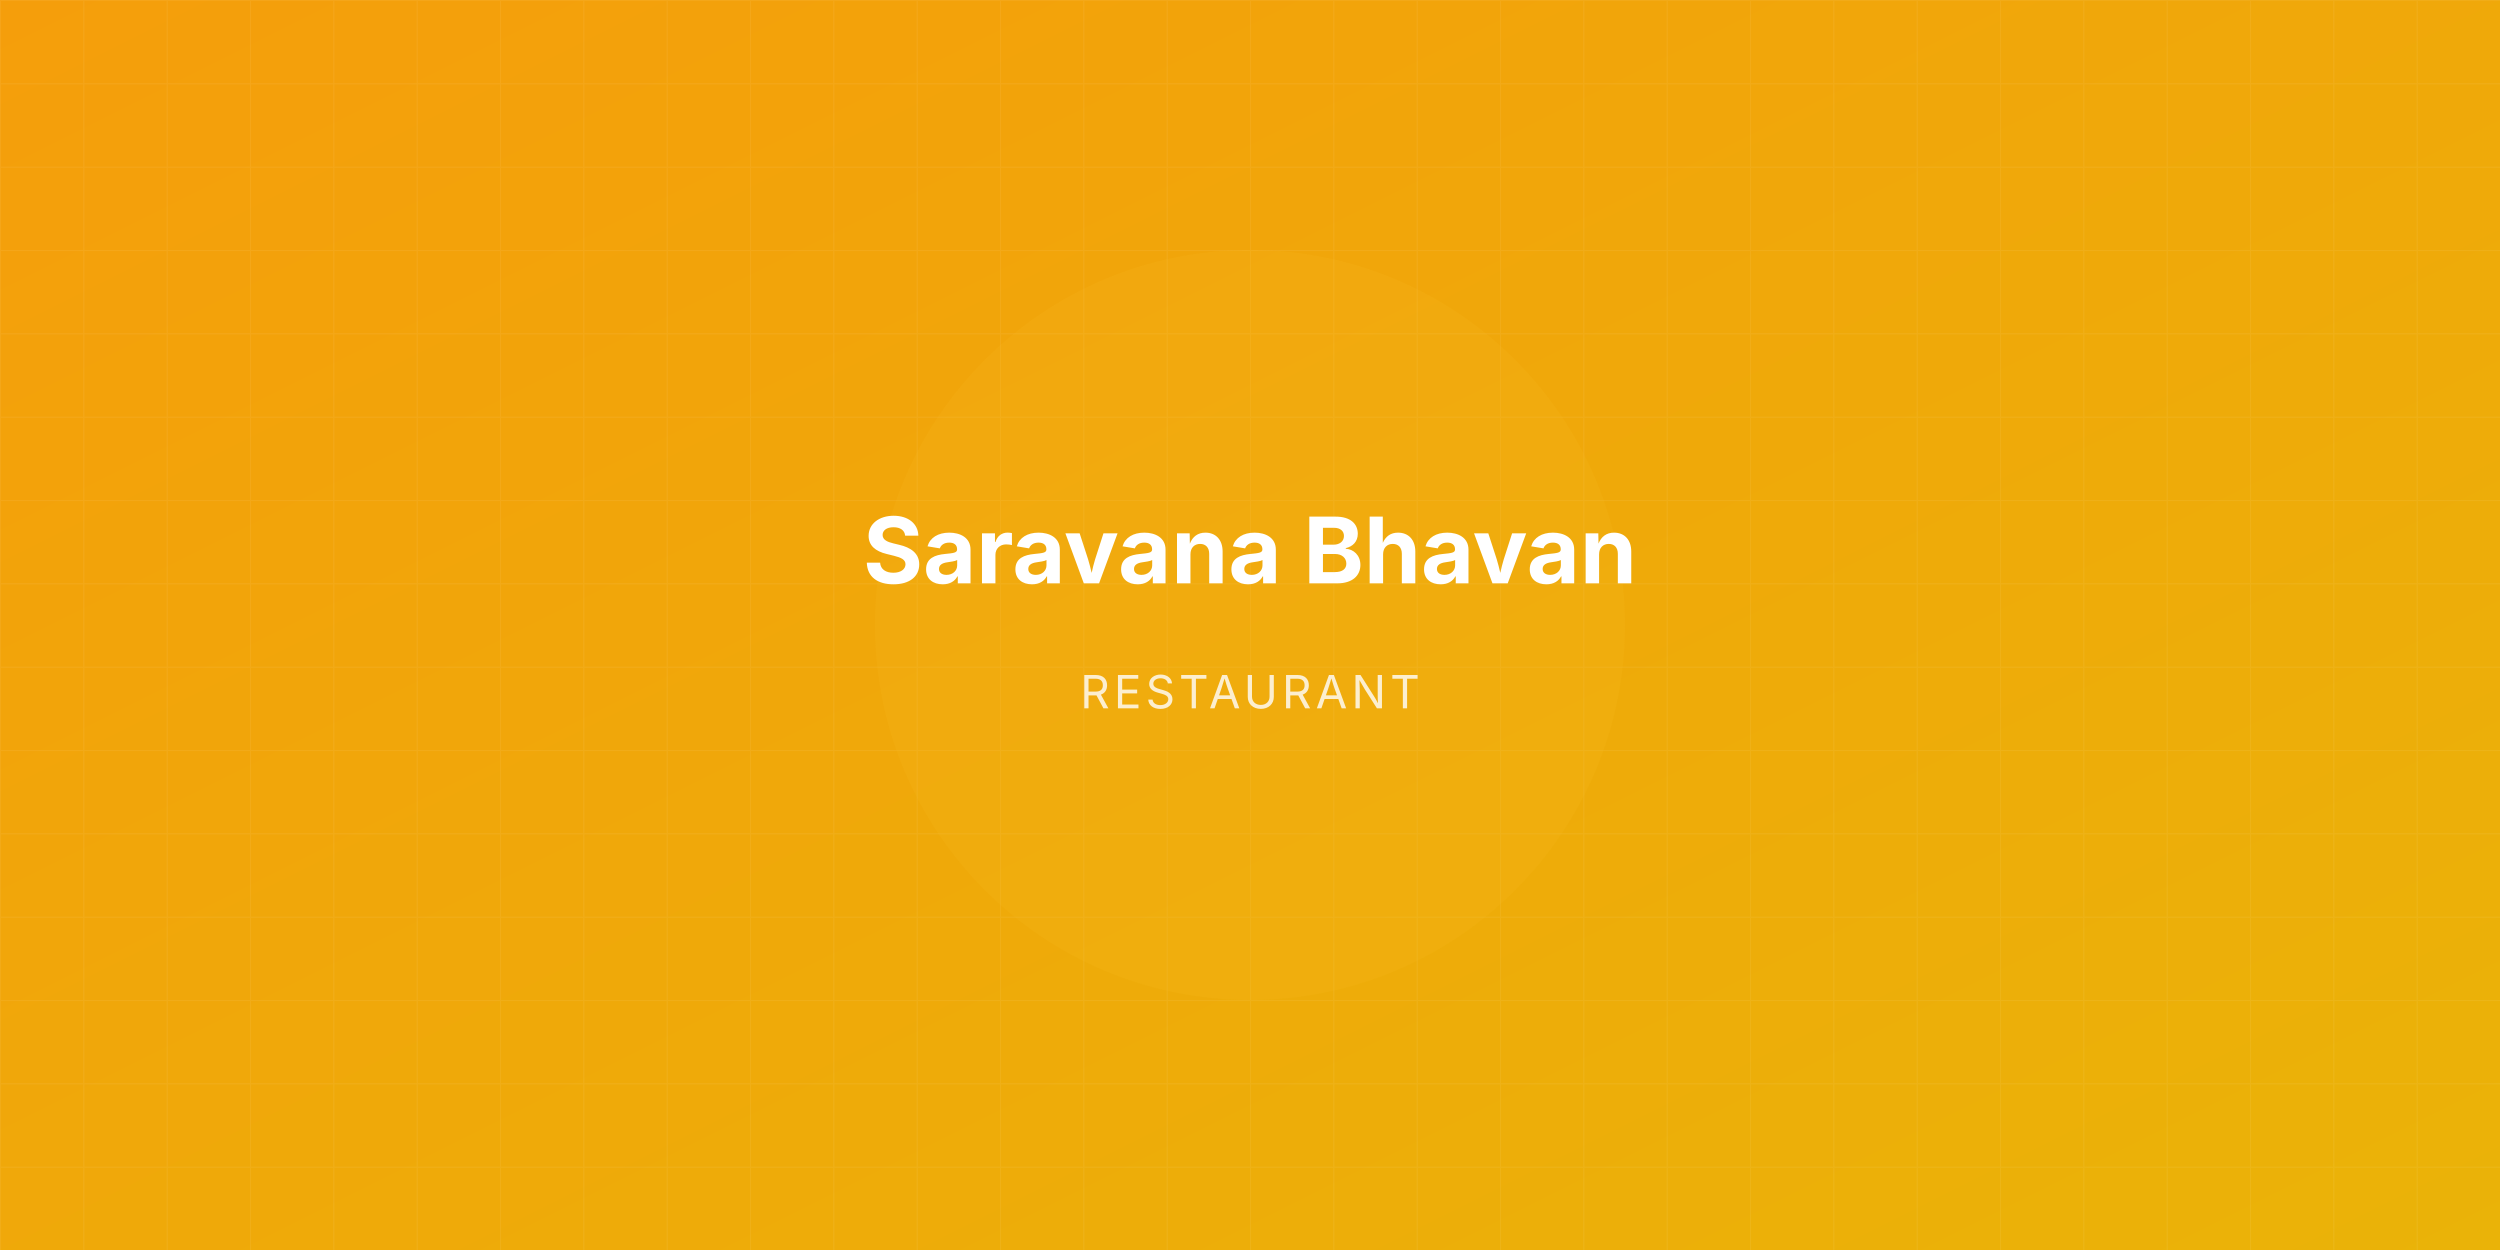
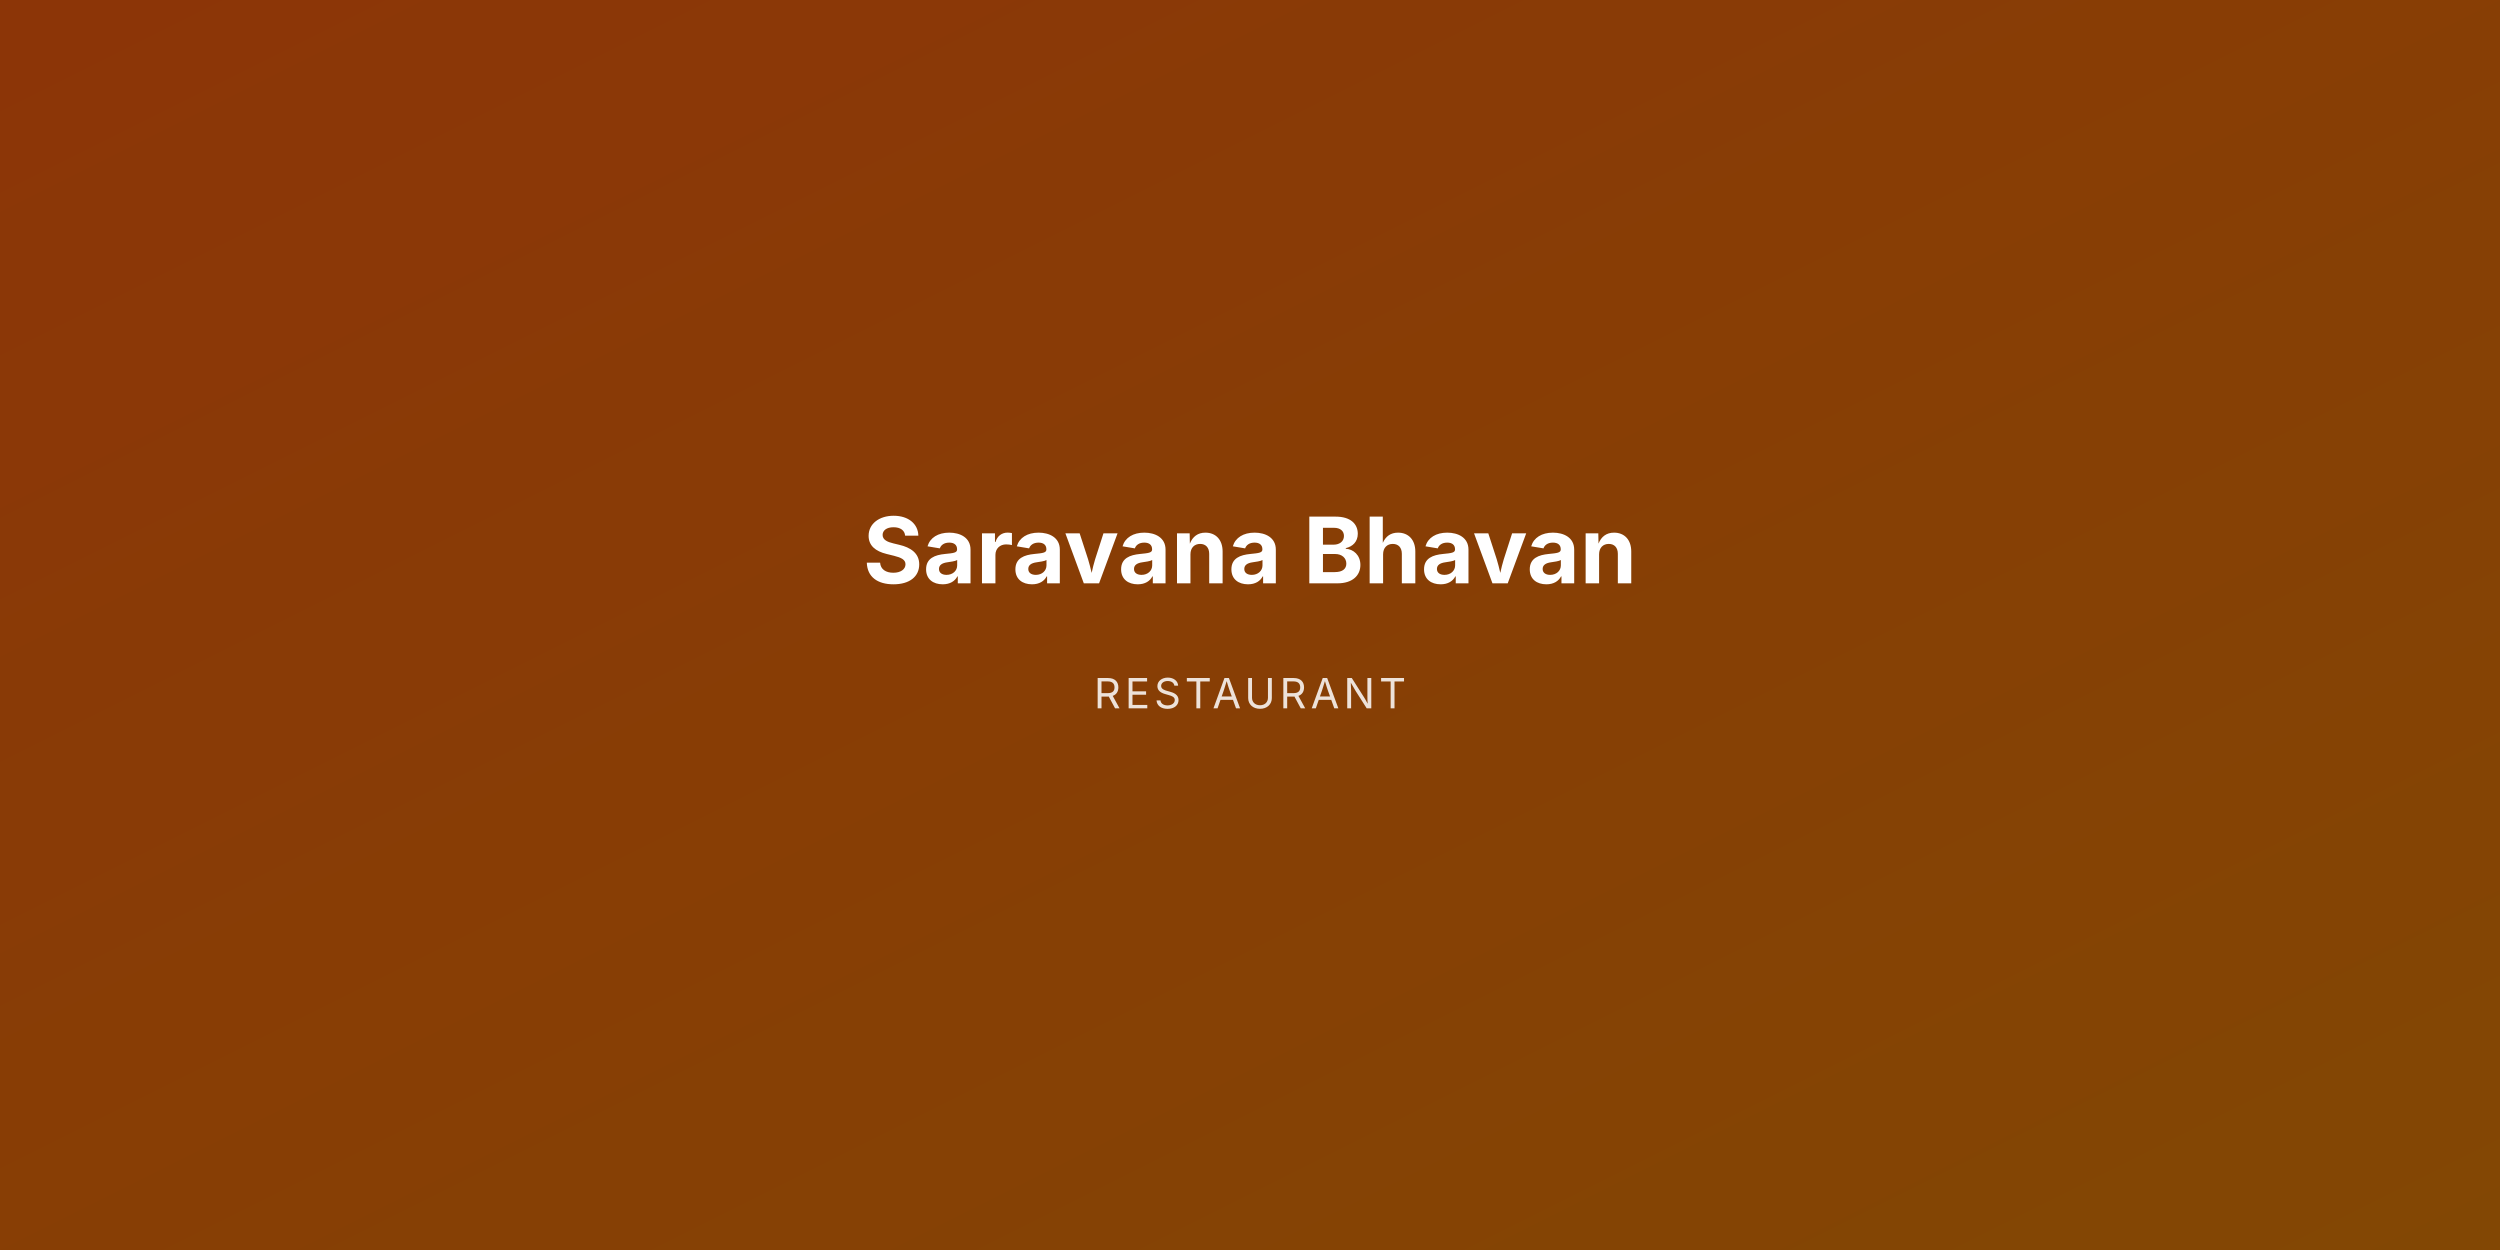
<svg xmlns="http://www.w3.org/2000/svg" viewBox="0 0 1200 600" width="100%" height="100%">
  <defs>
    <linearGradient id="heroGrad" x1="0%" y1="0%" x2="100%" y2="100%">
-       <stop offset="0%" stop-color="#f59e0b" stop-opacity="1" />
-       <stop offset="100%" stop-color="#eab308" stop-opacity="1" />
+       <stop offset="0%" stop-color="#ea580c" stop-opacity="1" />
+       <stop offset="100%" stop-color="#d97706" stop-opacity="1" />
    </linearGradient>
-     <pattern id="grid" width="40" height="40" patternUnits="userSpaceOnUse">
-       <path d="M 40 0 L 0 0 0 40" fill="none" stroke="rgba(255,255,255,0.06)" stroke-width="1" />
-     </pattern>
  </defs>
  <rect width="1200" height="600" fill="url(#heroGrad)" />
-   <rect width="1200" height="600" fill="url(#grid)" />
-   <circle cx="600" cy="300" r="180" fill="#fbbf24" fill-opacity="0.15" />
+   <rect width="1200" height="600" fill="rgba(0,0,0,0.4)" />
  <text x="600" y="280" font-family="system-ui, -apple-system, sans-serif" font-size="44" font-weight="bold" fill="#ffffff" text-anchor="middle">
    Saravana Bhavan
  </text>
-   <text x="600" y="340" font-family="system-ui, -apple-system, sans-serif" font-size="22" fill="rgba(255,255,255,0.8)" text-anchor="middle" letter-spacing="2">
+   <text x="600" y="340" font-family="system-ui, -apple-system, sans-serif" font-size="20" fill="rgba(255,255,255,0.85)" text-anchor="middle" letter-spacing="2">
    RESTAURANT
  </text>
</svg>
